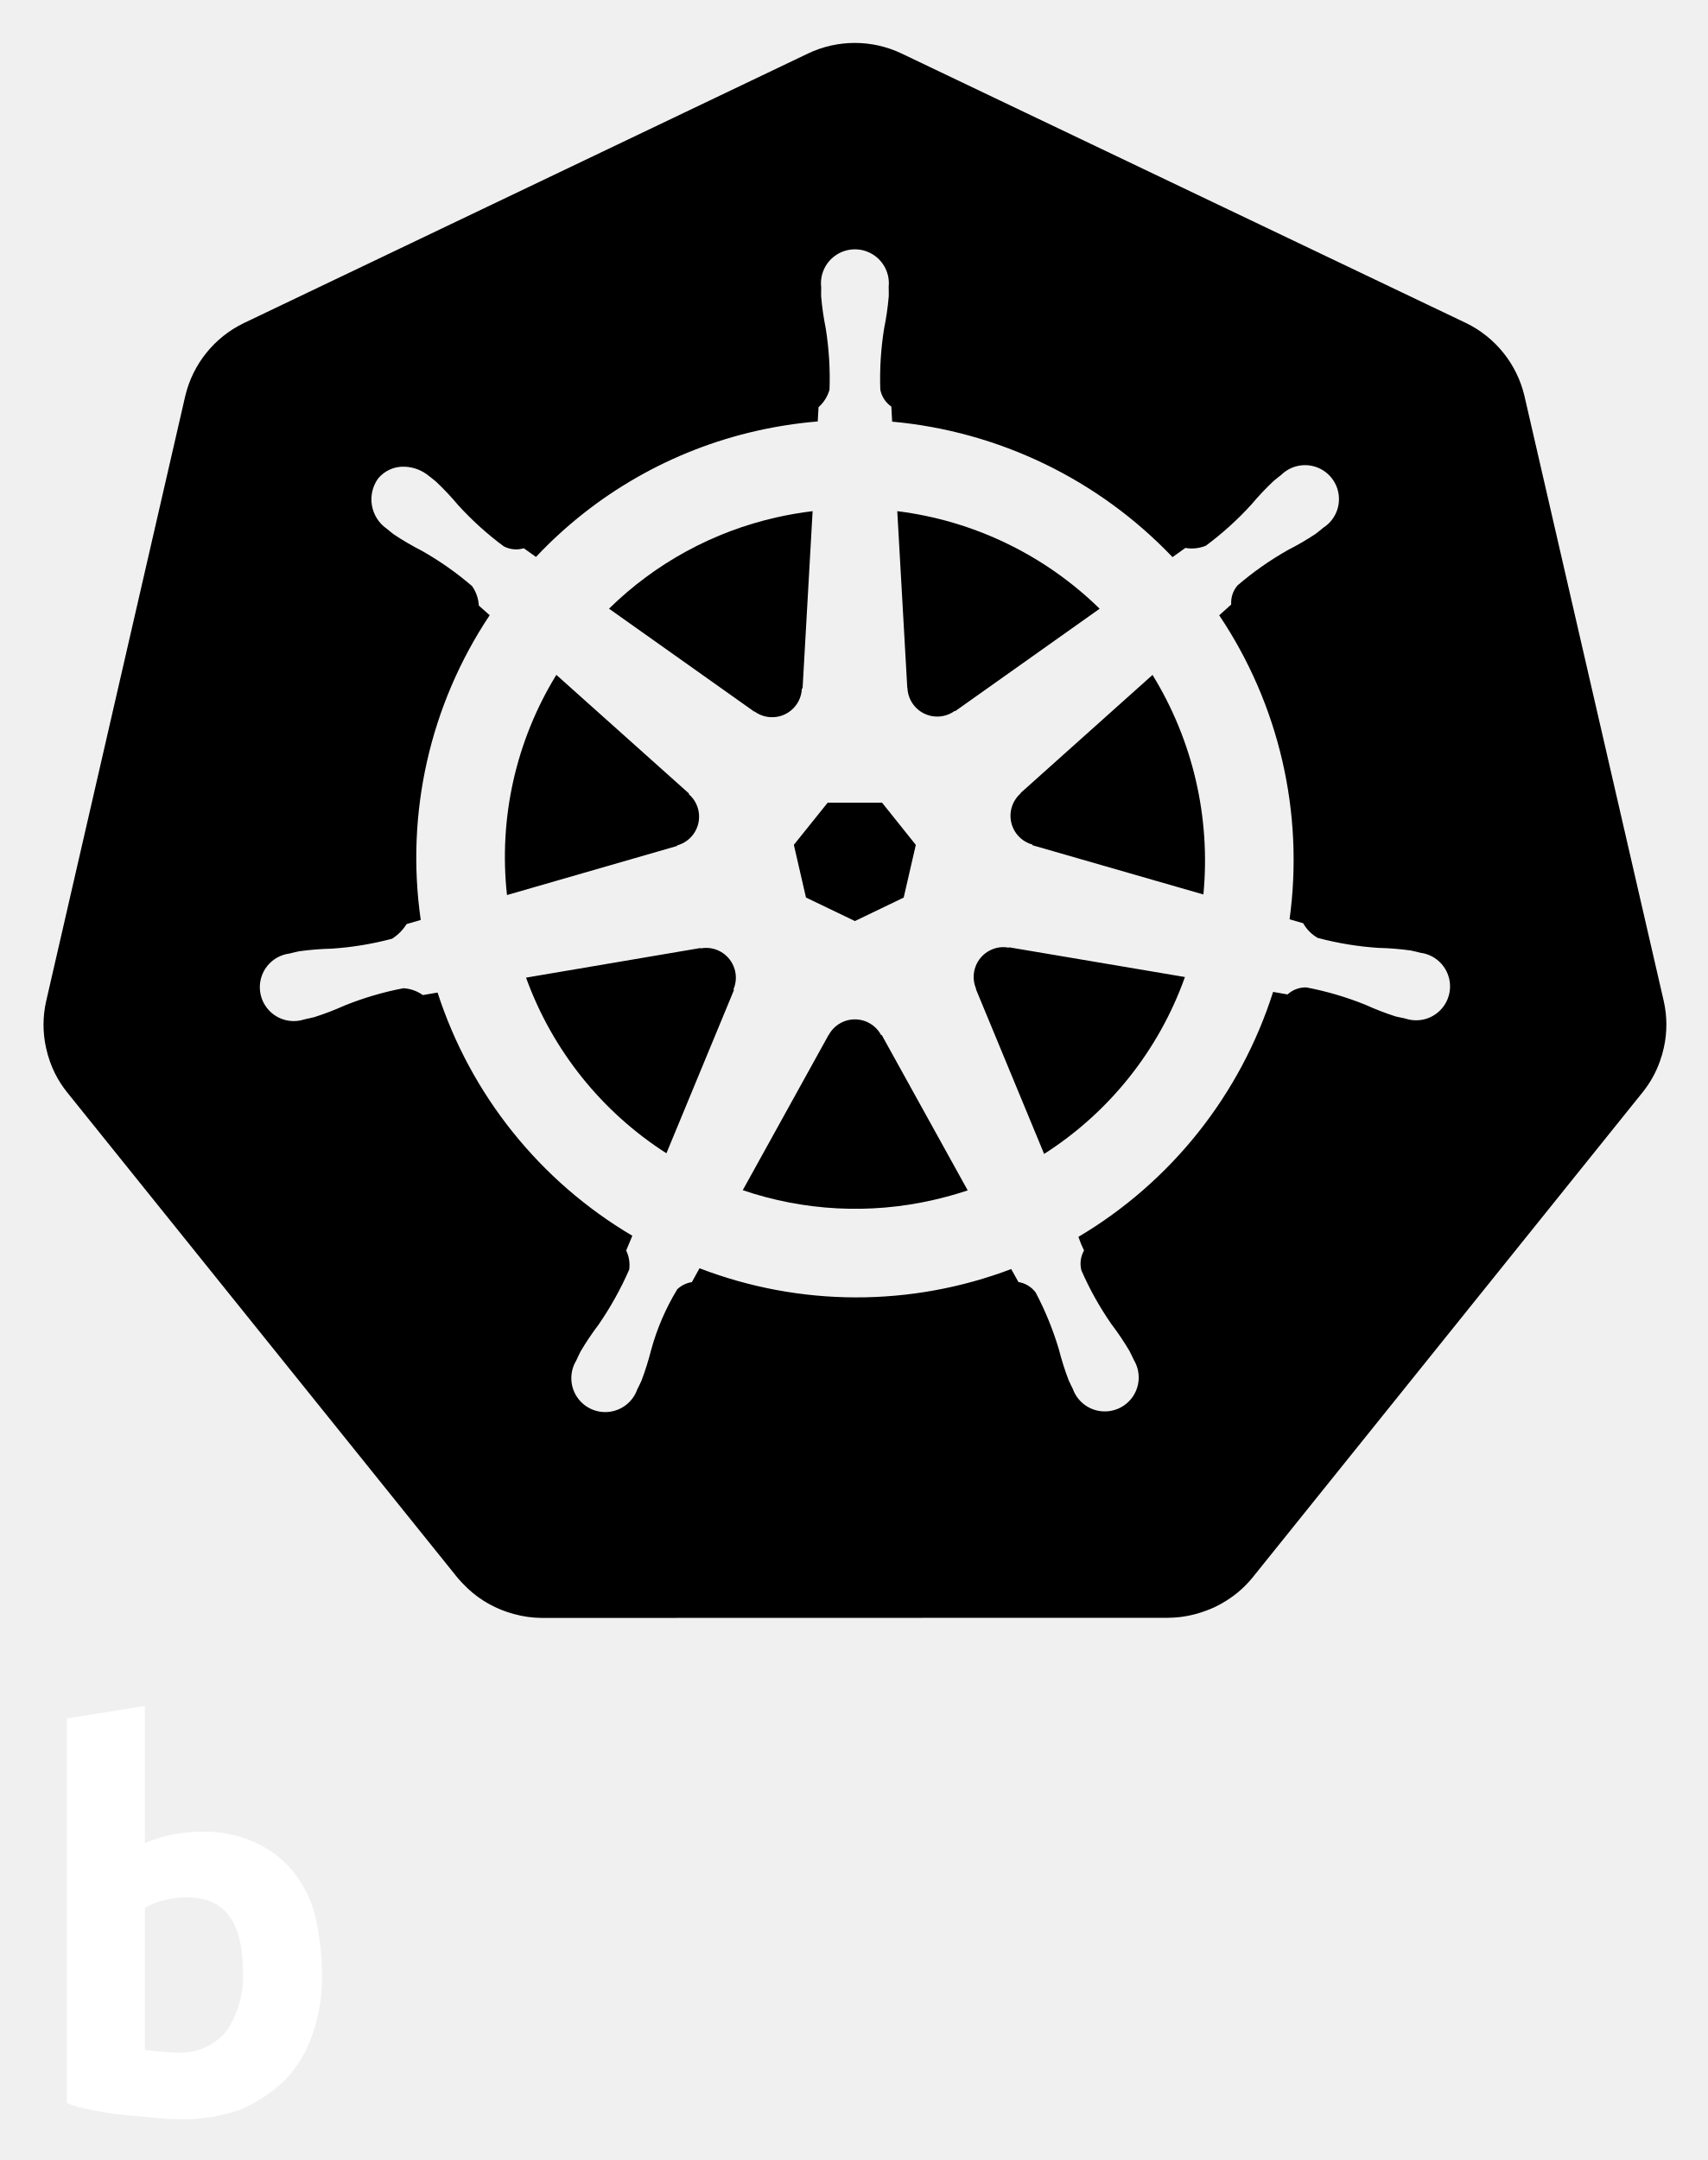
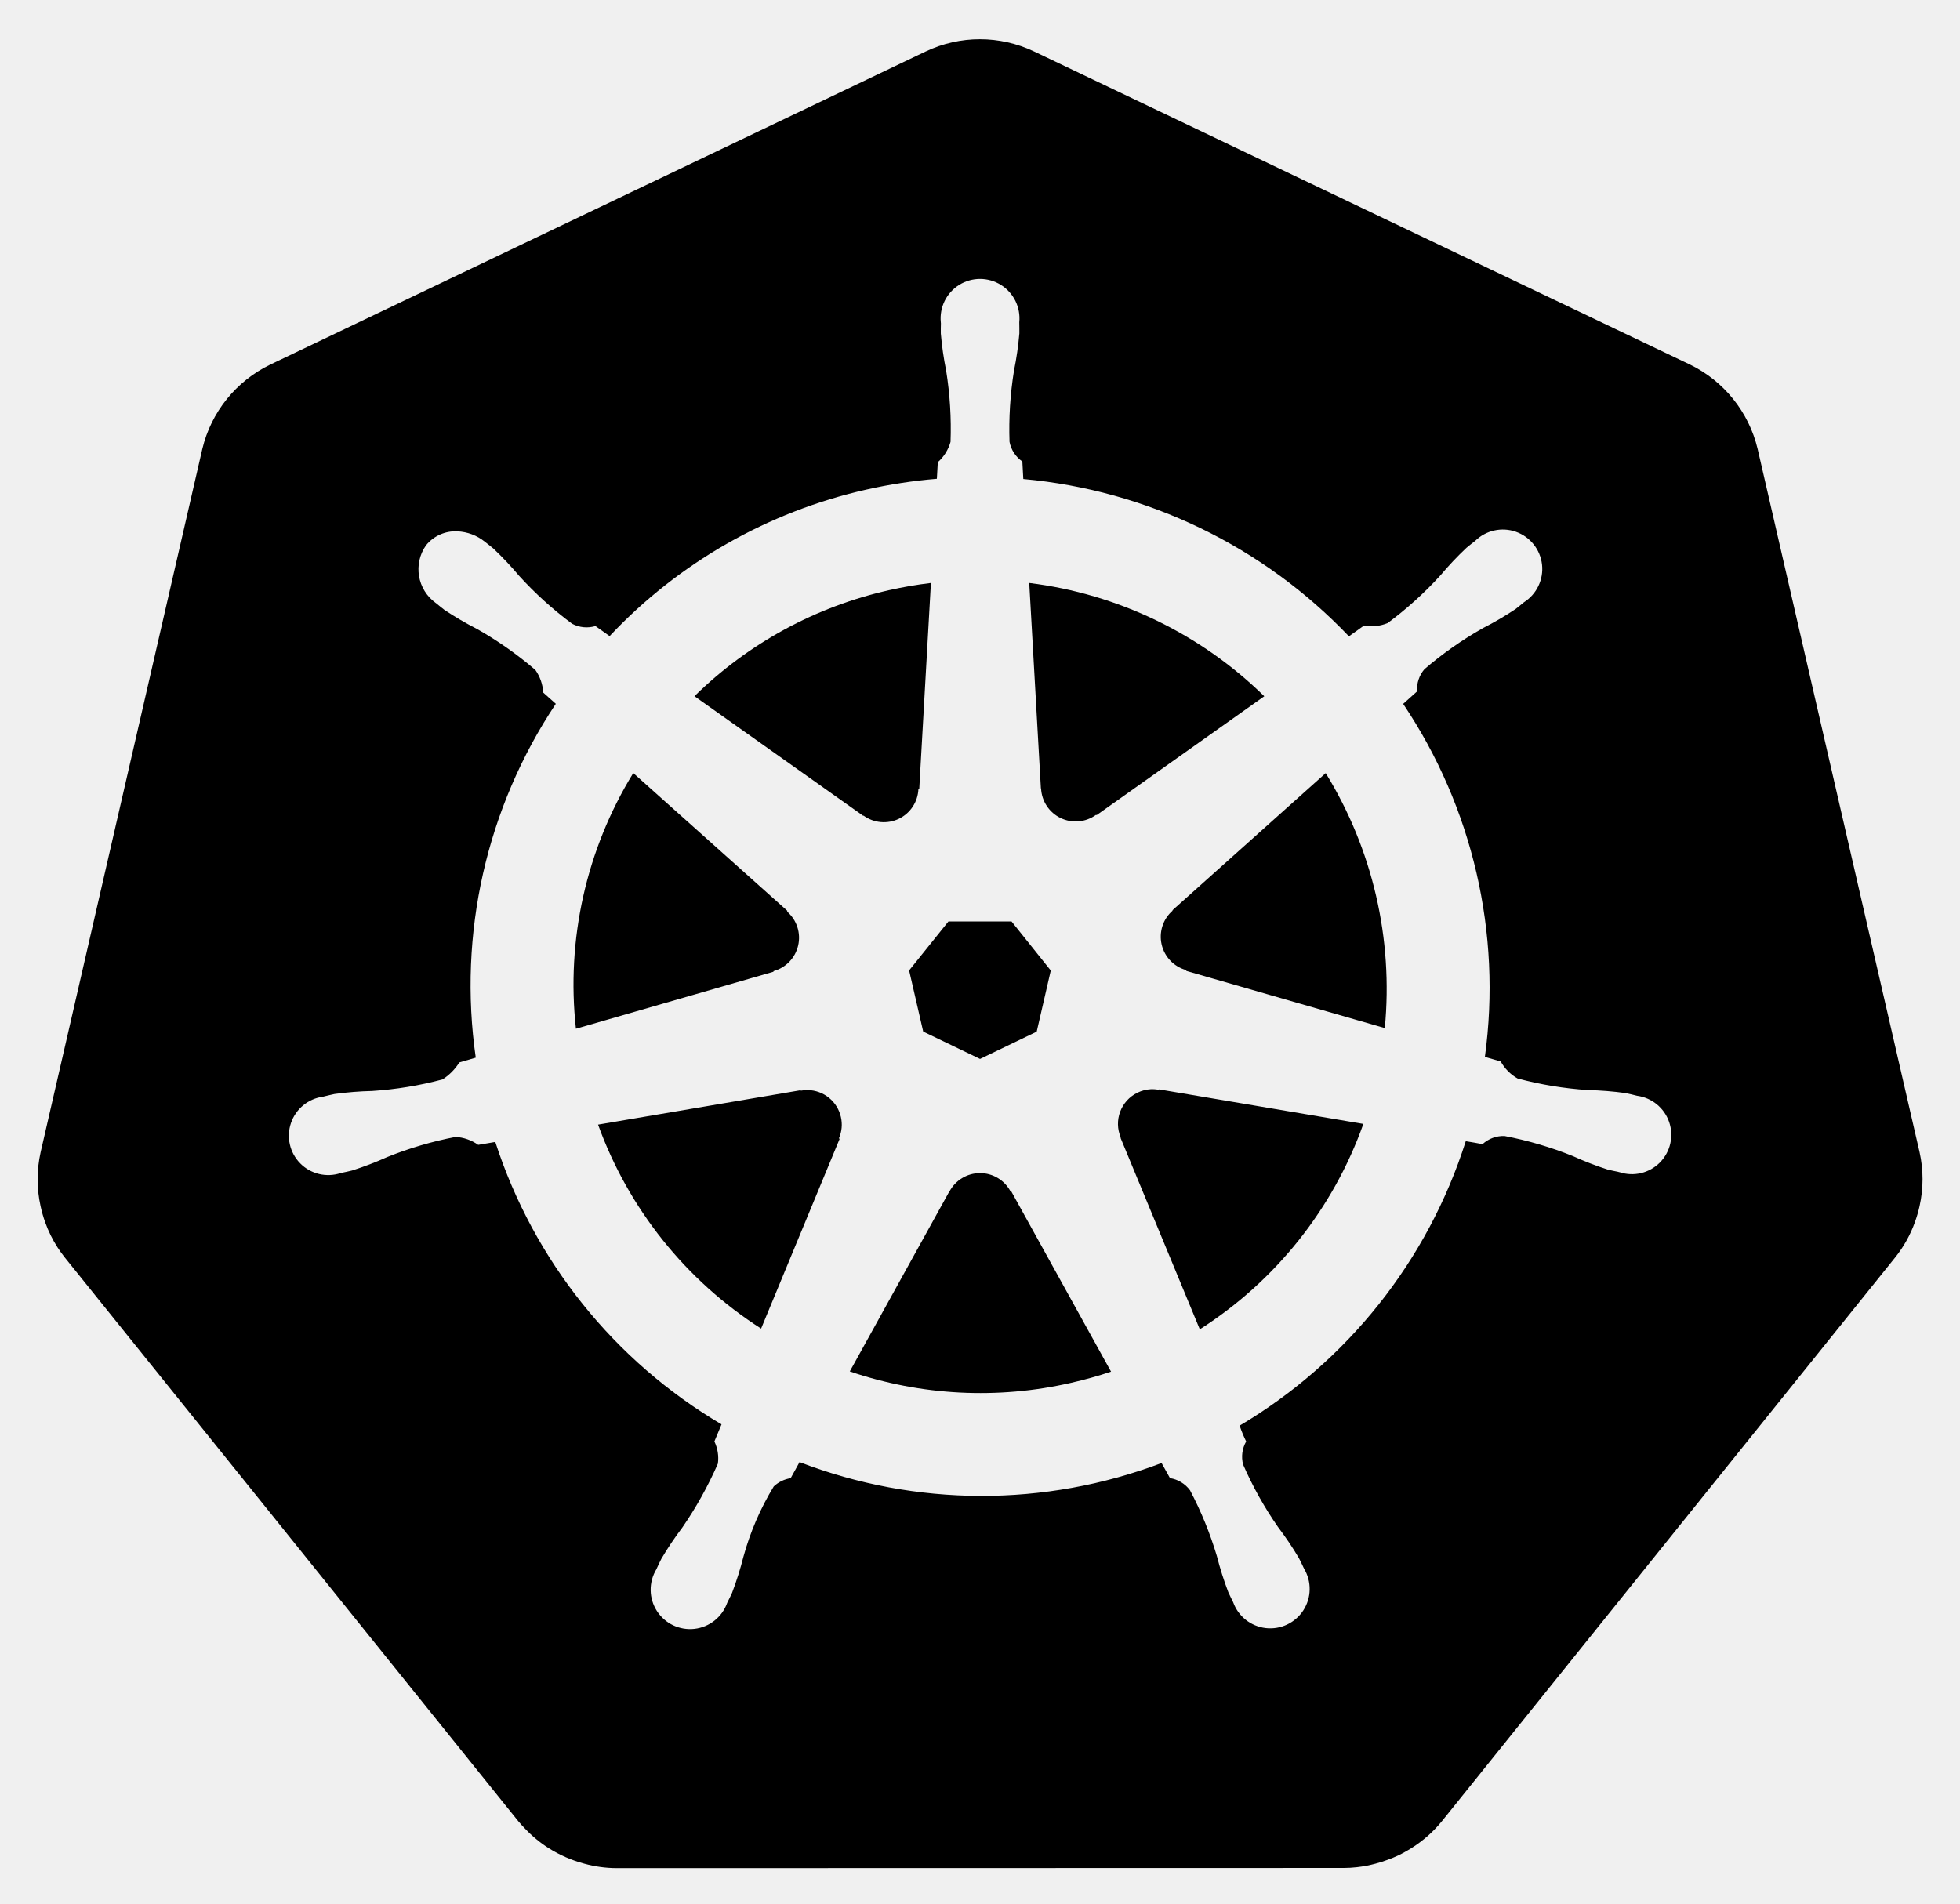
- <svg xmlns="http://www.w3.org/2000/svg" role="img" viewBox="8.31 8.06 213.38 269.88">
-   <path fill="#fff" d="M38.67 254.526c0-6.305-2.262-9.398-6.902-9.398a12.706 12.706 0 00-2.974.356 8.99 8.99 0 00-2.379.952v17.727c.475.119 1.07.119 1.784.238.714 0 1.546.12 2.38.12a7.366 7.366 0 006.068-2.738 12.2 12.2 0 002.022-7.257m9.874.238a21.543 21.543 0 01-1.19 7.496 15.313 15.313 0 01-3.45 5.71 18.297 18.297 0 01-5.591 3.688 21.774 21.774 0 01-7.615 1.19c-1.189 0-2.379-.12-3.688-.238s-2.497-.238-3.806-.358c-1.19-.118-2.38-.356-3.57-.595a15.037 15.037 0 01-2.974-.832v-48.066l9.756-1.546v17.132a16.617 16.617 0 013.45-1.07 19.691 19.691 0 013.807-.357 15.074 15.074 0 016.424 1.308 12.884 12.884 0 014.76 3.57 14.348 14.348 0 012.855 5.71 33.785 33.785 0 01.832 7.257" />
+ <svg xmlns="http://www.w3.org/2000/svg" role="img" viewBox="9.70 9.20 210.86 204.86">
  <path d="M134.358 126.466a3.59 3.59 0 00-.855-.065 3.685 3.685 0 00-1.425.37 3.725 3.725 0 00-1.803 4.825l-.026.037 8.528 20.603a43.53 43.53 0 0017.595-22.102l-21.976-3.714zm-34.194 2.92a3.72 3.72 0 00-3.568-2.894 3.656 3.656 0 00-.733.065l-.037-.045-21.785 3.698a43.695 43.695 0 0017.54 21.946l8.442-20.399-.066-.08a3.683 3.683 0 00.207-2.291zm18.245 8a3.718 3.718 0 00-6.557.008h-.018l-10.713 19.372a43.637 43.637 0 0023.815 1.225q2.197-.5 4.292-1.199l-10.738-19.407zm33.914-45l-16.483 14.753.009.047a3.725 3.725 0 001.46 6.395l.02.089 21.35 6.15a44.278 44.278 0 00-6.356-27.432zM121.7 94.038a3.725 3.725 0 005.913 2.84l.065.028 18.036-12.789a43.85 43.85 0 00-25.287-12.19l1.253 22.105zm-19.1 2.922a3.72 3.72 0 005.904-2.85l.092-.044 1.253-22.139a44.682 44.682 0 00-4.501.775 43.467 43.467 0 00-20.937 11.409l18.154 12.869zm-9.678 16.728a3.72 3.72 0 001.462-6.396l.018-.087-16.574-14.825a43.454 43.454 0 00-6.168 27.511l21.245-6.13zm16.098 6.512l6.114 2.94 6.096-2.933 1.514-6.582-4.219-5.276h-6.79l-4.231 5.268z" />
  <path d="M216.208 133.167l-17.422-75.675a13.602 13.602 0 00-7.293-9.073l-70.521-33.67a13.589 13.589 0 00-11.705 0l-70.507 33.688a13.598 13.598 0 00-7.295 9.072l-17.394 75.673a13.315 13.315 0 00-.004 5.81 13.506 13.506 0 00.491 1.718 13.1 13.1 0 001.343 2.726c.239.365.491.72.765 1.064l48.804 60.678c.213.264.448.505.681.75a13.423 13.423 0 002.574 2.133 13.924 13.924 0 003.857 1.677 13.298 13.298 0 003.43.473h.759l77.504-.018a12.993 12.993 0 001.41-.083 13.469 13.469 0 001.989-.378 13.872 13.872 0 001.381-.442c.353-.135.705-.27 1.045-.433a13.941 13.941 0 001.479-.822 13.303 13.303 0 003.237-2.865l1.488-1.85 47.299-58.84a13.185 13.185 0 002.108-3.785 13.67 13.67 0 00.5-1.724 13.282 13.282 0 00-.004-5.809zm-73.147 29.432a14.516 14.516 0 00.703 1.703 3.314 3.314 0 00-.327 2.49 39.372 39.372 0 003.742 6.7 35.06 35.06 0 012.263 3.364c.17.315.392.803.553 1.136a4.24 4.24 0 11-7.63 3.607c-.161-.33-.385-.77-.522-1.082a35.275 35.275 0 01-1.225-3.868 39.305 39.305 0 00-2.896-7.097 3.335 3.335 0 00-2.154-1.307c-.135-.233-.635-1.149-.903-1.623a54.617 54.617 0 01-38.948-.1l-.955 1.731a3.429 3.429 0 00-1.819.886 29.517 29.517 0 00-3.268 7.582 34.899 34.899 0 01-1.218 3.868c-.135.31-.361.744-.522 1.073v.009l-.007.008a4.238 4.238 0 11-7.619-3.616c.159-.335.372-.82.54-1.135a35.177 35.177 0 012.262-3.373 41.228 41.228 0 003.82-6.866 4.188 4.188 0 00-.376-2.387l.768-1.84a54.922 54.922 0 01-24.338-30.387l-1.839.313a4.68 4.68 0 00-2.428-.855 39.524 39.524 0 00-7.356 2.165 35.589 35.589 0 01-3.787 1.45c-.305.084-.745.168-1.093.244-.028.01-.052.022-.08.029a.605.605 0 01-.065.006 4.236 4.236 0 11-1.874-8.224l.061-.015.037-.01c.353-.083.805-.2 1.127-.262a35.27 35.27 0 014.05-.326 39.388 39.388 0 007.564-1.242 5.835 5.835 0 001.814-1.83l1.767-.516a54.613 54.613 0 018.613-38.073l-1.353-1.206a4.688 4.688 0 00-.848-2.436 39.366 39.366 0 00-6.277-4.41 35.25 35.25 0 01-3.499-2.046c-.256-.191-.596-.478-.874-.704l-.063-.044a4.473 4.473 0 01-1.038-6.222 4.066 4.066 0 013.363-1.488 5.03 5.03 0 012.942 1.11c.287.225.68.526.935.745a35.253 35.253 0 012.78 2.95 39.383 39.383 0 005.69 5.142 3.333 3.333 0 002.507.243q.754.55 1.522 1.082a54.289 54.289 0 0127.577-15.754 55.052 55.052 0 017.63-1.173l.1-1.784a4.6 4.6 0 001.37-2.184 39.476 39.476 0 00-.47-7.654 35.466 35.466 0 01-.576-4.014c-.011-.307.006-.731.01-1.081 0-.04-.01-.079-.01-.118a4.242 4.242 0 118.441-.004c0 .37.022.861.009 1.2a35.109 35.109 0 01-.579 4.013 39.533 39.533 0 00-.478 7.656 3.344 3.344 0 001.379 2.11c.015.305.065 1.323.102 1.884a55.309 55.309 0 0135.032 16.927l1.606-1.147a4.69 4.69 0 002.56-.278 39.532 39.532 0 005.69-5.148 35.004 35.004 0 012.787-2.95c.259-.222.65-.52.936-.746a4.242 4.242 0 115.258 6.598c-.283.229-.657.548-.929.75a35.095 35.095 0 01-3.507 2.046 39.495 39.495 0 00-6.277 4.41 3.337 3.337 0 00-.792 2.39c-.235.216-1.06.947-1.497 1.343a54.837 54.837 0 018.792 37.983l1.704.496a4.745 4.745 0 001.82 1.831 39.464 39.464 0 007.568 1.245 35.64 35.64 0 014.046.324c.355.065.868.207 1.23.29a4.236 4.236 0 11-1.878 8.223l-.061-.008c-.028-.007-.054-.022-.083-.029-.348-.076-.785-.152-1.09-.232a35.141 35.141 0 01-3.785-1.462 39.477 39.477 0 00-7.363-2.165 3.337 3.337 0 00-2.362.877q-.9-.171-1.804-.316a54.92 54.92 0 01-24.328 30.605z" />
</svg>
